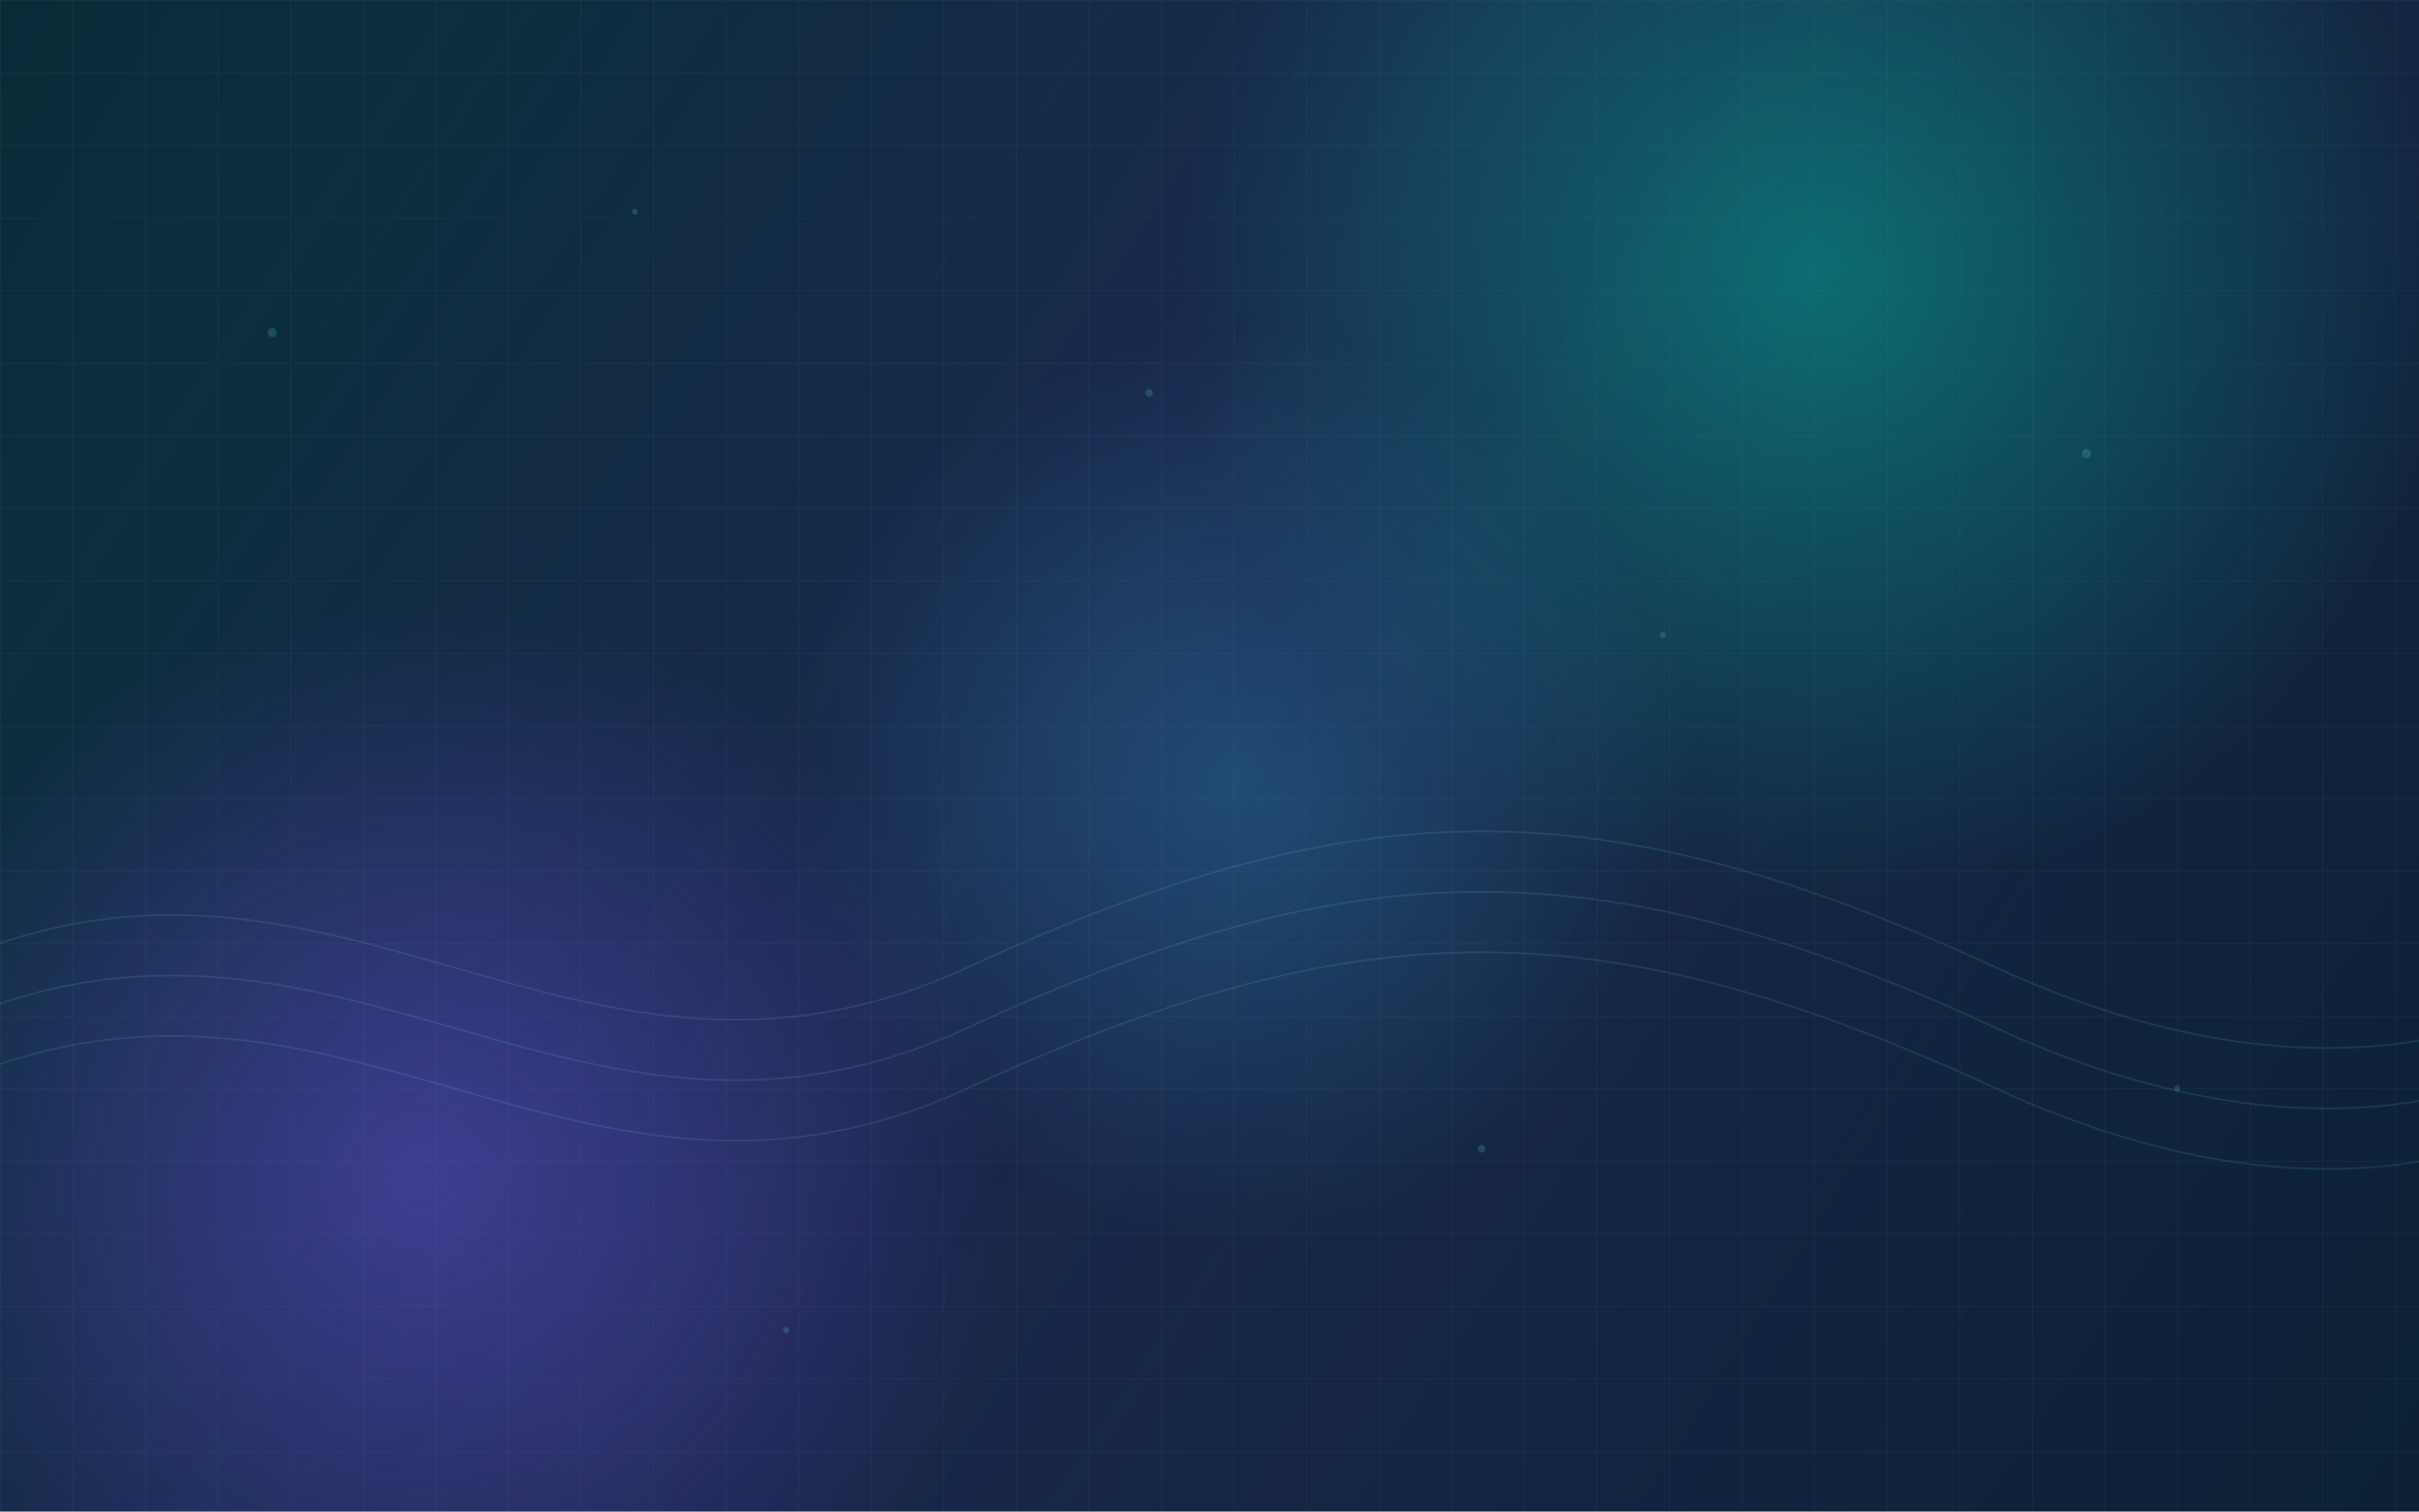
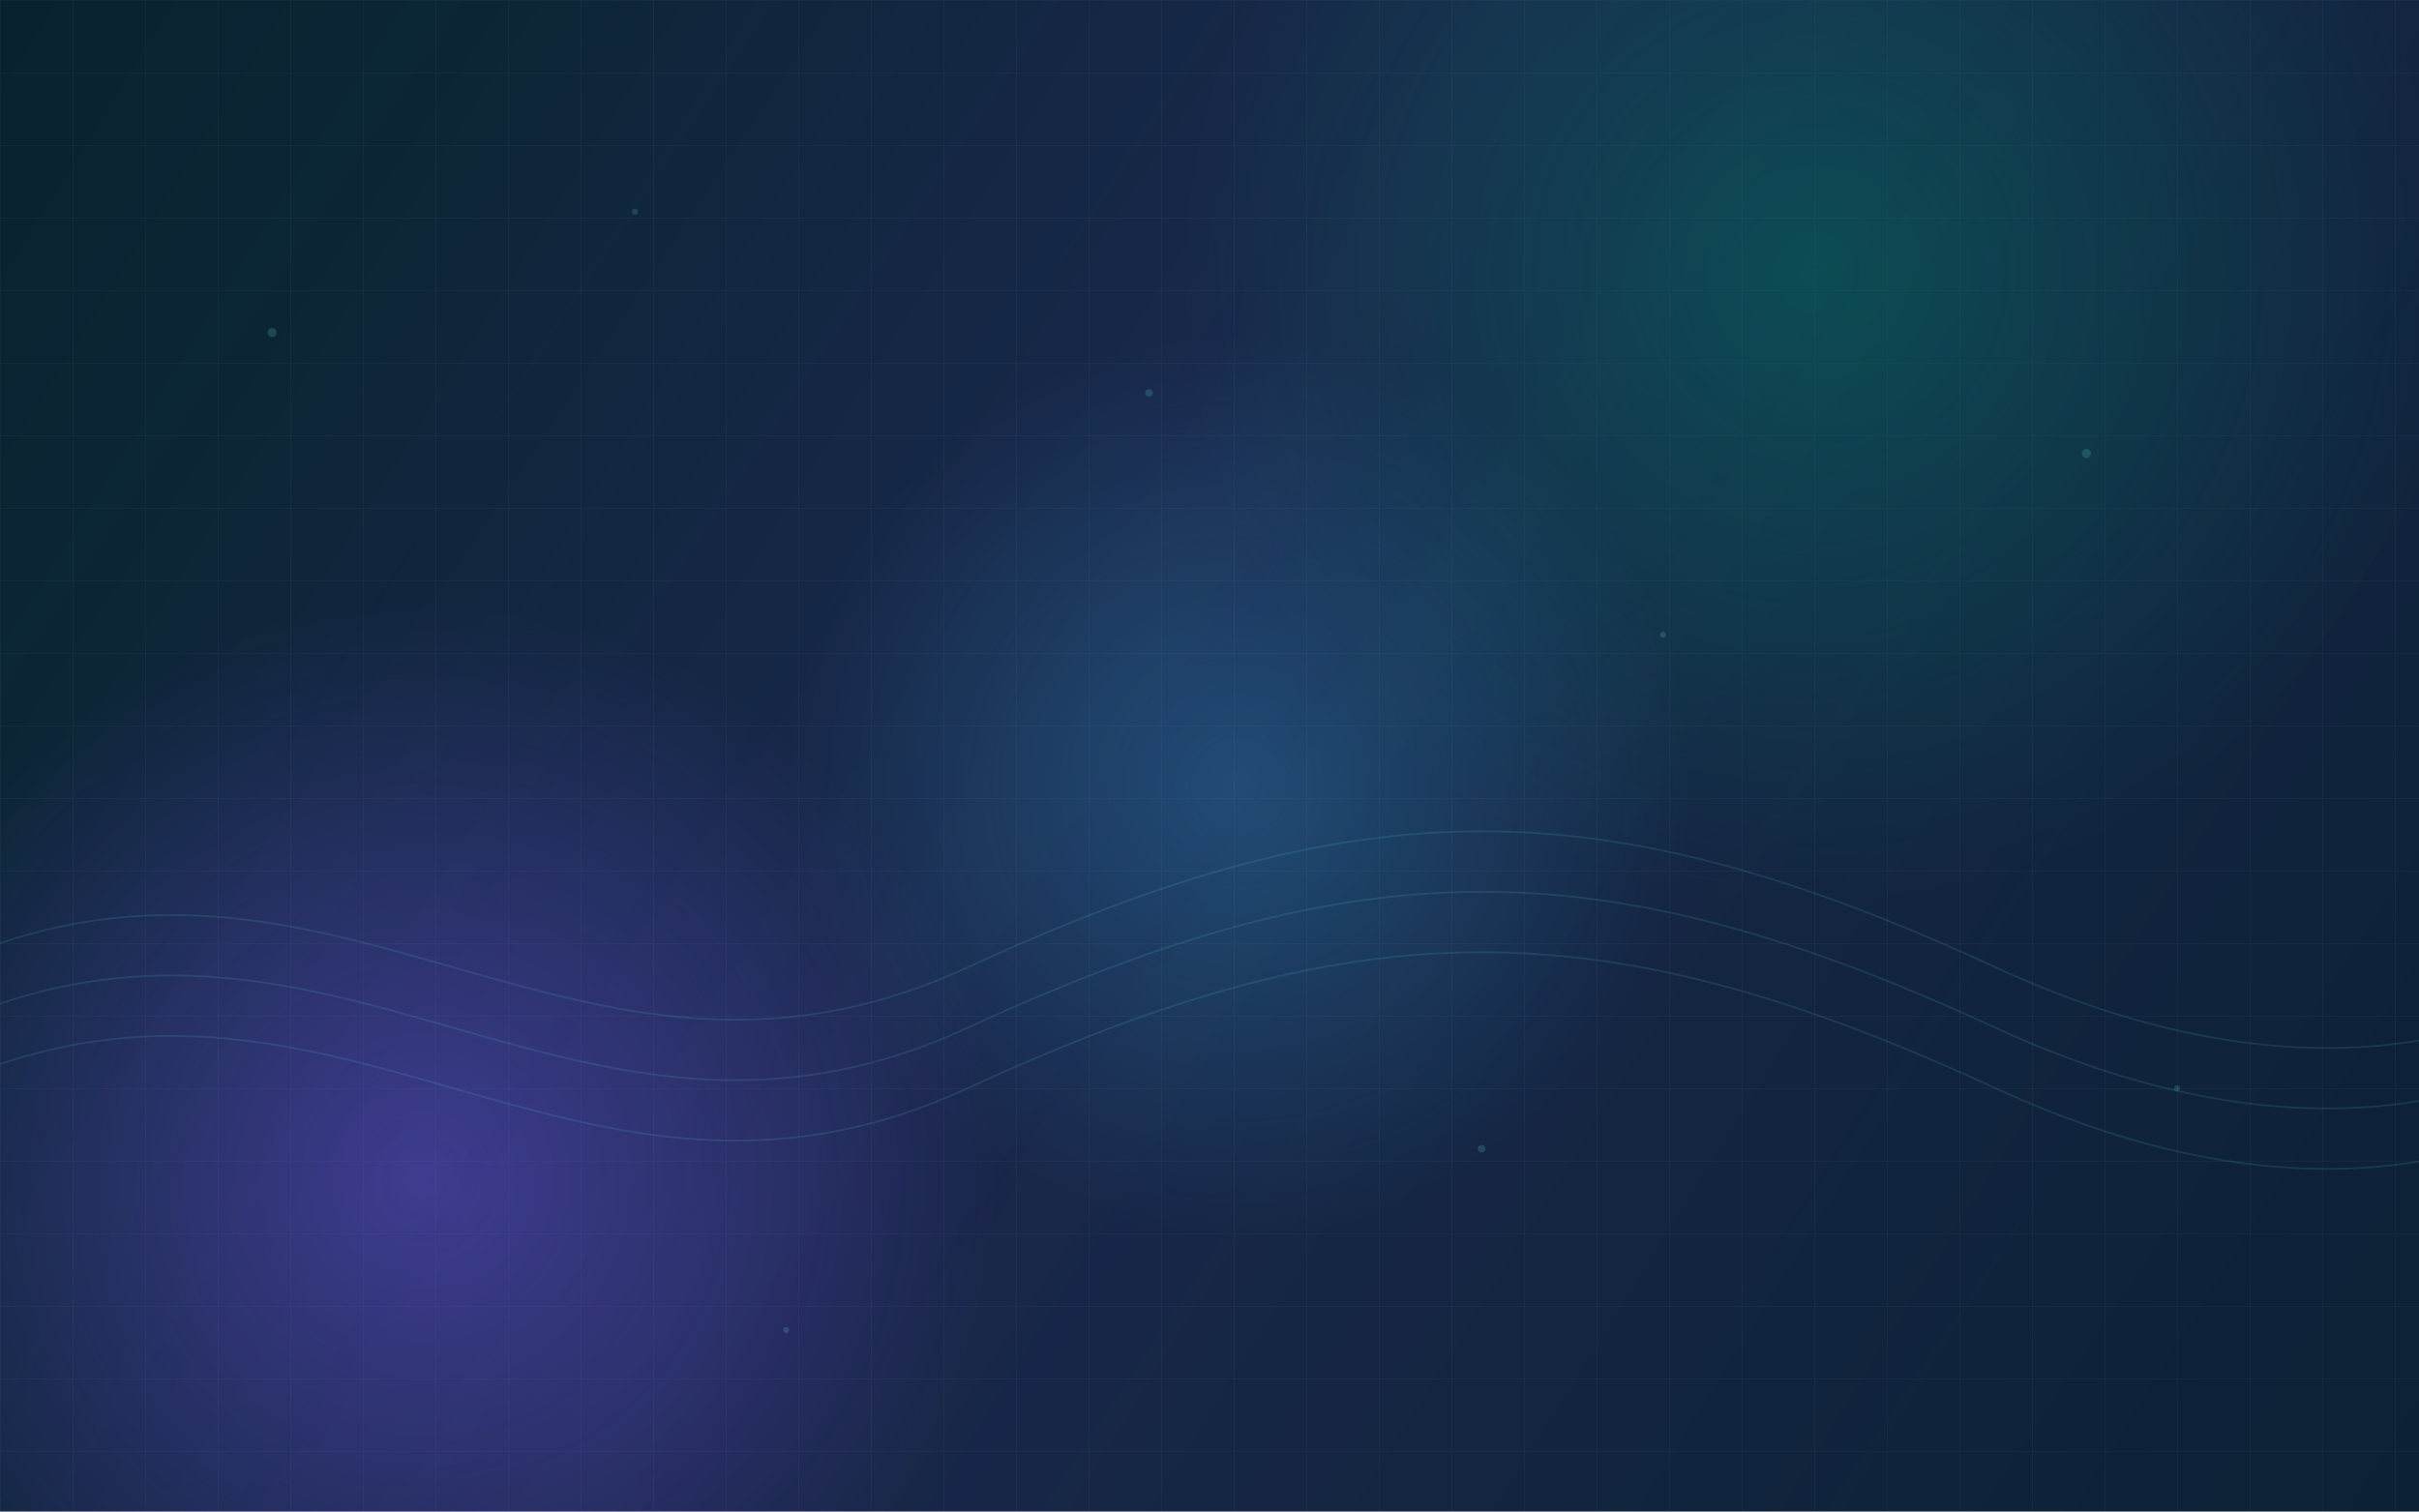
<svg xmlns="http://www.w3.org/2000/svg" width="1600" height="1000" viewBox="0 0 1600 1000" fill="none">
  <defs>
    <linearGradient id="g1" x1="0" y1="0" x2="1600" y2="1000" gradientUnits="userSpaceOnUse">
      <stop stop-color="#0A1628" />
      <stop offset="0.45" stop-color="#12233D" />
      <stop offset="1" stop-color="#0A1628" />
    </linearGradient>
    <linearGradient id="g2" x1="200" y1="100" x2="1400" y2="900" gradientUnits="userSpaceOnUse">
-       <stop stop-color="#00C2A8" stop-opacity="0.35" />
+       <stop stop-color="#007A65" stop-opacity="0.35" />
      <stop offset="0.5" stop-color="#7C5CFF" stop-opacity="0.22" />
      <stop offset="1" stop-color="#38BDF8" stop-opacity="0.18" />
    </linearGradient>
    <radialGradient id="orb1" cx="0" cy="0" r="1" gradientTransform="translate(1200 180) rotate(90) scale(420)" gradientUnits="userSpaceOnUse">
-       <stop stop-color="#00C2A8" stop-opacity="0.45" />
-       <stop offset="1" stop-color="#00C2A8" stop-opacity="0" />
+       <stop stop-color="#007A65" stop-opacity="0.45" />
+       <stop offset="1" stop-color="#007A65" stop-opacity="0" />
    </radialGradient>
    <radialGradient id="orb2" cx="0" cy="0" r="1" gradientTransform="translate(280 780) rotate(90) scale(380)" gradientUnits="userSpaceOnUse">
      <stop stop-color="#7C5CFF" stop-opacity="0.4" />
      <stop offset="1" stop-color="#7C5CFF" stop-opacity="0" />
    </radialGradient>
    <radialGradient id="orb3" cx="0" cy="0" r="1" gradientTransform="translate(820 520) rotate(90) scale(300)" gradientUnits="userSpaceOnUse">
      <stop stop-color="#38BDF8" stop-opacity="0.25" />
      <stop offset="1" stop-color="#38BDF8" stop-opacity="0" />
    </radialGradient>
    <pattern id="grid" width="48" height="48" patternUnits="userSpaceOnUse">
      <path d="M48 0H0V48" stroke="#FFFFFF" stroke-opacity="0.04" stroke-width="1" />
    </pattern>
  </defs>
  <rect width="1600" height="1000" fill="url(#g1)" />
  <rect width="1600" height="1000" fill="url(#g2)" opacity="0.35" />
  <rect width="1600" height="1000" fill="url(#grid)" />
  <circle cx="1200" cy="180" r="420" fill="url(#orb1)" />
  <circle cx="280" cy="780" r="380" fill="url(#orb2)" />
  <circle cx="820" cy="520" r="300" fill="url(#orb3)" />
  <g opacity="0.12" stroke="#5EEAD4" stroke-width="1.2" fill="none">
    <path d="M-40 640C220 520 380 760 640 640S1060 520 1320 640s400 0 400 0" />
    <path d="M-40 680C220 560 380 800 640 680s420-120 680 0 400 0 400 0" />
    <path d="M-40 720C220 600 380 840 640 720s420-120 680 0 400 0 400 0" />
  </g>
  <g opacity="0.18" fill="#5EEAD4">
    <circle cx="180" cy="220" r="3" />
    <circle cx="420" cy="140" r="2" />
    <circle cx="760" cy="260" r="2.5" />
    <circle cx="1100" cy="420" r="2" />
    <circle cx="1380" cy="300" r="3" />
    <circle cx="520" cy="880" r="2" />
    <circle cx="980" cy="760" r="2.5" />
    <circle cx="1440" cy="720" r="2" />
  </g>
</svg>
